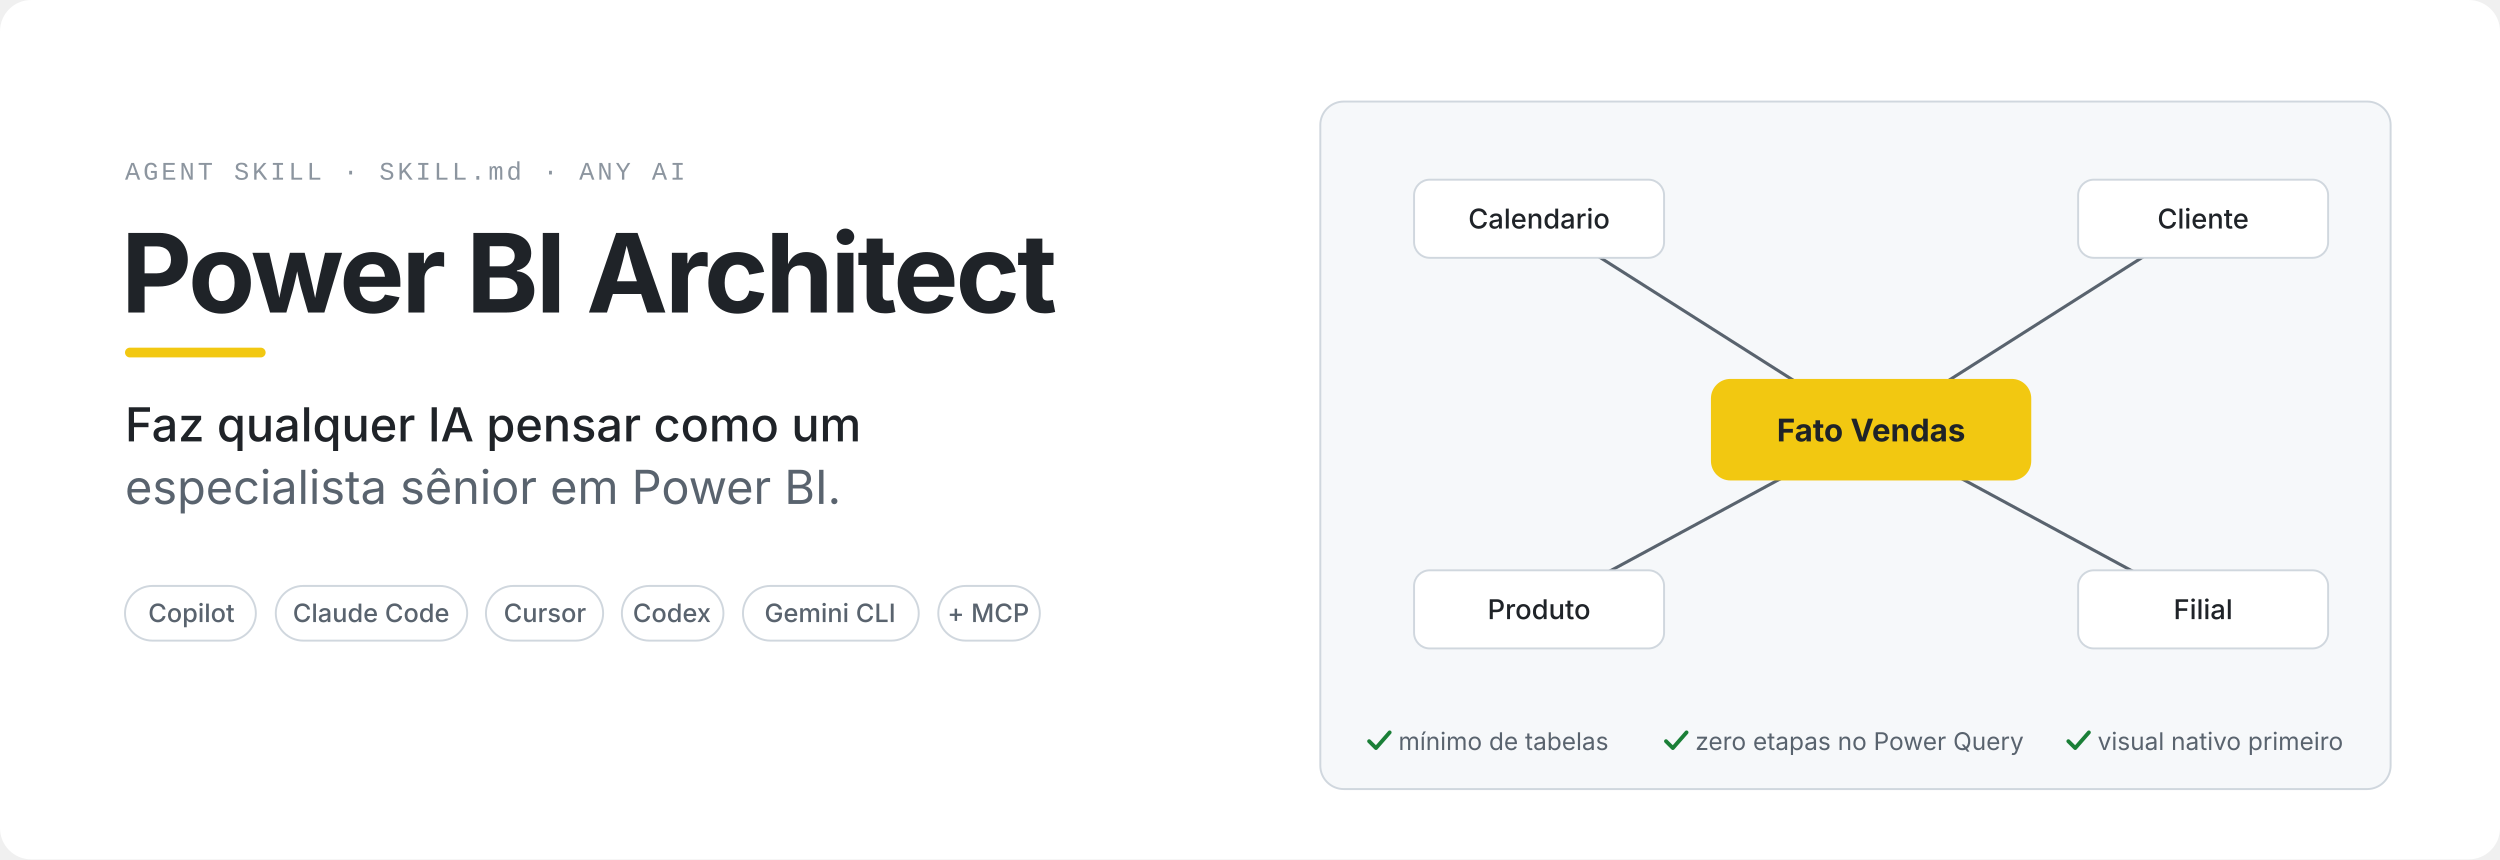
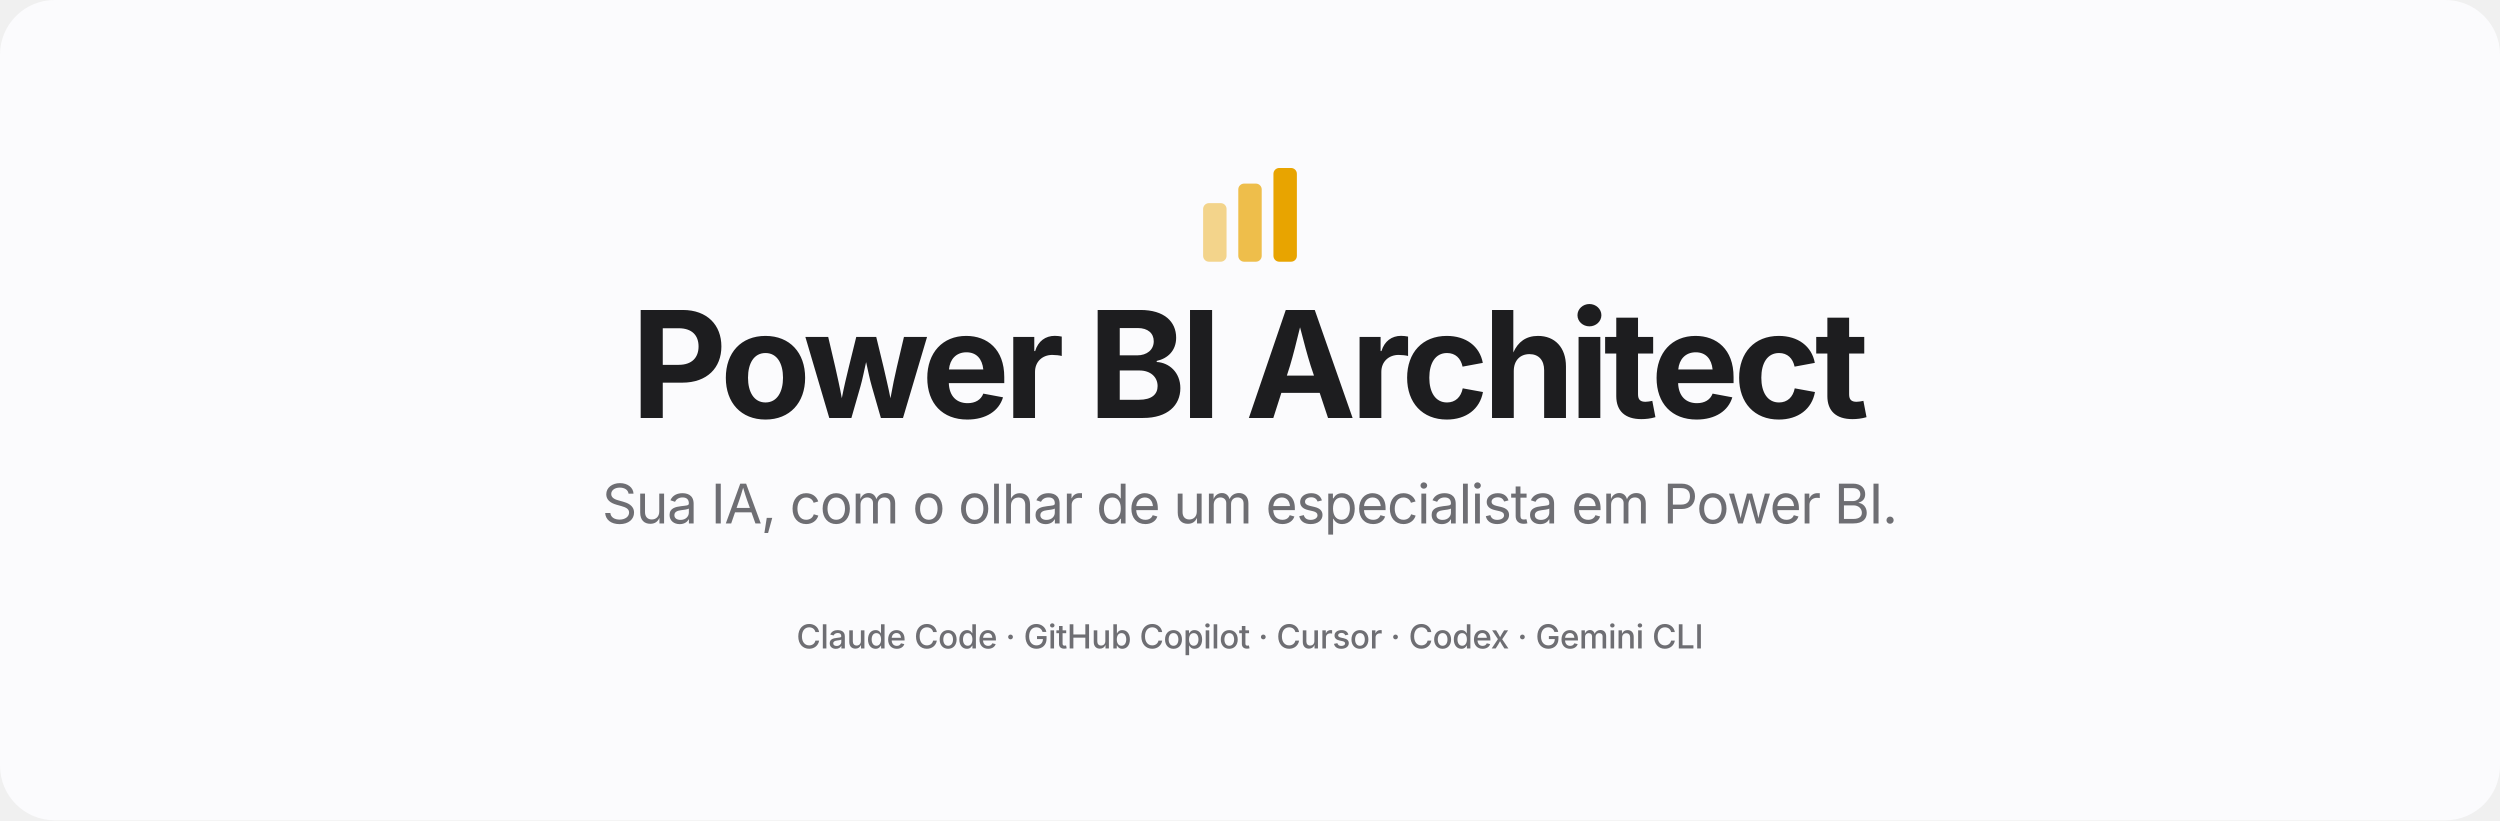
- <svg xmlns="http://www.w3.org/2000/svg" width="1280" height="440" viewBox="0 0 1280 440" role="img" aria-label="Power BI Architect — a skill que faz qualquer IA pensar como especialista em Power BI">
-   <style>
-   .sans{font-family:-apple-system,BlinkMacSystemFont,'Segoe UI','Inter','Helvetica Neue',Arial,sans-serif} .mono{font-family:ui-monospace,SFMono-Regular,'SF Mono',Menlo,Consolas,'Liberation Mono',monospace}
-   .t{fill:#1F2328} .m{fill:#59636E} .s{fill:#8C959F} .a{fill:#C99A00}
-   .ok{fill:#1A7F37} .bad{fill:#CF222E}
-   .in{animation:in .5s cubic-bezier(.2,.7,.2,1) both}
-   @keyframes in{from{opacity:0;transform:translateY(6px)}to{opacity:1;transform:none}}
-   .fade{animation:fade .6s ease both}
-   @keyframes fade{from{opacity:0}to{opacity:1}}
-   @media (prefers-reduced-motion: reduce){*{animation:none!important}}
- .ln{stroke-dasharray:220;animation:draw .7s ease both}@keyframes draw{from{stroke-dashoffset:220}to{stroke-dashoffset:0}}</style>
-   <rect width="1280" height="440" rx="16" fill="#FFFFFF" />
-   <text x="64" y="92" class="mono s in" font-size="13" letter-spacing="1.5">AGENT SKILL · SKILL.md · ANY AI</text>
-   <text x="62" y="160" class="sans t in" style="animation-delay:.1s" font-size="56" font-weight="700" letter-spacing="-1.5">Power BI Architect</text>
-   <rect x="64" y="178" width="72" height="5" rx="2.5" fill="#F2C811" class="in" style="animation-delay:.2s" />
-   <text x="64" y="226" class="sans t in" style="animation-delay:.25s" font-size="24" font-weight="500">Faz qualquer IA pensar como um</text>
-   <text x="64" y="258" class="sans m in" style="animation-delay:.3s" font-size="24">especialista sênior em Power BI.</text>
-   <g class="in" style="animation-delay:0.45s">
-     <rect x="64" y="300" width="67" height="28" rx="14" fill="#FFFFFF" stroke="#D0D7DE" />
-     <text x="98" y="318.5" text-anchor="middle" class="sans m" font-size="13" font-weight="500">Copilot</text>
+ <svg xmlns="http://www.w3.org/2000/svg" width="1280" height="420" viewBox="0 0 1280 420" role="img" aria-label="Power BI Architect. Sua IA, com o olhar de um especialista em Power BI.">
+   <style>.f{font-family:-apple-system,BlinkMacSystemFont,"SF Pro Display","Inter","Segoe UI",Helvetica,Arial,sans-serif}
+ .r{animation:r .9s cubic-bezier(.2,.7,.2,1) both}@keyframes r{from{opacity:0;transform:translateY(10px)}to{opacity:1;transform:none}}
+ @media (prefers-reduced-motion:reduce){.r{animation:none}}</style>
+   <rect width="1280" height="420" rx="28" fill="#FBFBFD" />
+   <g transform="translate(616 86)" class="r">
+     <rect x="0" y="18" width="12" height="30" rx="3" fill="#E8A400" opacity=".45" />
+     <rect x="18" y="8" width="12" height="40" rx="3" fill="#E8A400" opacity=".7" />
+     <rect x="36" y="0" width="12" height="48" rx="3" fill="#E8A400" />
  </g>
-   <g class="in" style="animation-delay:0.52s">
-     <rect x="141.2" y="300" width="98" height="28" rx="14" fill="#FFFFFF" stroke="#D0D7DE" />
-     <text x="190" y="318.5" text-anchor="middle" class="sans m" font-size="13" font-weight="500">Claude Code</text>
-   </g>
-   <g class="in" style="animation-delay:0.59s">
-     <rect x="248.8" y="300" width="60" height="28" rx="14" fill="#FFFFFF" stroke="#D0D7DE" />
-     <text x="279" y="318.5" text-anchor="middle" class="sans m" font-size="13" font-weight="500">Cursor</text>
-   </g>
-   <g class="in" style="animation-delay:0.66s">
-     <rect x="318.4" y="300" width="52" height="28" rx="14" fill="#FFFFFF" stroke="#D0D7DE" />
-     <text x="344" y="318.5" text-anchor="middle" class="sans m" font-size="13" font-weight="500">Codex</text>
-   </g>
-   <g class="in" style="animation-delay:0.73s">
-     <rect x="380.4" y="300" width="90" height="28" rx="14" fill="#FFFFFF" stroke="#D0D7DE" />
-     <text x="425" y="318.5" text-anchor="middle" class="sans m" font-size="13" font-weight="500">Gemini CLI</text>
-   </g>
-   <g class="in" style="animation-delay:0.80s">
-     <rect x="480.4" y="300" width="52" height="28" rx="14" fill="#FFFFFF" stroke="#D0D7DE" />
-     <text x="506" y="318.5" text-anchor="middle" class="sans m" font-size="13" font-weight="500">+ MCP</text>
-   </g>
-   <g class="fade" style="animation-delay:.2s">
-     <rect x="676" y="52" width="548" height="352" rx="12" fill="#F6F8FA" stroke="#D0D7DE" />
-   </g>
-   <line class="ln" style="animation-delay:0.95s" x1="788" y1="112" x2="958" y2="220" stroke="#59636E" stroke-width="1.6" />
-   <g class="in" style="animation-delay:0.70s">
-     <rect x="724" y="92" width="128" height="40" rx="8" fill="#FFFFFF" stroke="#D0D7DE" />
-     <text x="788" y="117" text-anchor="middle" class="sans t" font-size="14" font-weight="500">Calendario</text>
-   </g>
-   <line class="ln" style="animation-delay:1.20s" x1="1128" y1="112" x2="958" y2="220" stroke="#59636E" stroke-width="1.6" />
-   <g class="in" style="animation-delay:0.95s">
-     <rect x="1064" y="92" width="128" height="40" rx="8" fill="#FFFFFF" stroke="#D0D7DE" />
-     <text x="1128" y="117" text-anchor="middle" class="sans t" font-size="14" font-weight="500">Cliente</text>
-   </g>
-   <line class="ln" style="animation-delay:1.45s" x1="788" y1="312" x2="958" y2="220" stroke="#59636E" stroke-width="1.6" />
-   <g class="in" style="animation-delay:1.20s">
-     <rect x="724" y="292" width="128" height="40" rx="8" fill="#FFFFFF" stroke="#D0D7DE" />
-     <text x="788" y="317" text-anchor="middle" class="sans t" font-size="14" font-weight="500">Produto</text>
-   </g>
-   <line class="ln" style="animation-delay:1.70s" x1="1128" y1="312" x2="958" y2="220" stroke="#59636E" stroke-width="1.6" />
-   <g class="in" style="animation-delay:1.45s">
-     <rect x="1064" y="292" width="128" height="40" rx="8" fill="#FFFFFF" stroke="#D0D7DE" />
-     <text x="1128" y="317" text-anchor="middle" class="sans t" font-size="14" font-weight="500">Filial</text>
-   </g>
-   <g class="in" style="animation-delay:.45s">
-     <rect x="876" y="194" width="164" height="52" rx="10" fill="#F2C811" />
-     <text x="958" y="226" text-anchor="middle" class="sans" fill="#1F2328" font-size="16" font-weight="700">Fato Vendas</text>
-   </g>
-   <g class="in" style="animation-delay:2.00s">
-     <path d="M701 379.5l3.5 3.5l7-8" fill="none" stroke="#1A7F37" stroke-width="2" stroke-linecap="round" stroke-linejoin="round" />
-     <text x="716" y="384" class="sans m" font-size="12.5">mínimo de tabelas</text>
-   </g>
-   <g class="in" style="animation-delay:2.20s">
-     <path d="M853 379.5l3.5 3.5l7-8" fill="none" stroke="#1A7F37" stroke-width="2" stroke-linecap="round" stroke-linejoin="round" />
-     <text x="868" y="384" class="sans m" font-size="12.5">zero etapas no Power Query</text>
-   </g>
-   <g class="in" style="animation-delay:2.40s">
-     <path d="M1059 379.5l3.5 3.5l7-8" fill="none" stroke="#1A7F37" stroke-width="2" stroke-linecap="round" stroke-linejoin="round" />
-     <text x="1074" y="384" class="sans m" font-size="12.5">visual nativo primeiro</text>
-   </g>
+   <text x="640" y="214" text-anchor="middle" class="f r" style="animation-delay:.08s" font-size="76" font-weight="700" letter-spacing="-3" fill="#1D1D1F">Power BI Architect</text>
+   <text x="640" y="268" text-anchor="middle" class="f r" style="animation-delay:.16s" font-size="28" font-weight="400" letter-spacing="-.6" fill="#6E6E73">Sua IA, com o olhar de um especialista em Power BI.</text>
+   <text x="640" y="332" text-anchor="middle" class="f r" style="animation-delay:.24s" font-size="17" font-weight="500" letter-spacing="-.2" fill="#6E6E73">Claude Code · GitHub Copilot · Cursor · Codex · Gemini CLI</text>
</svg>
